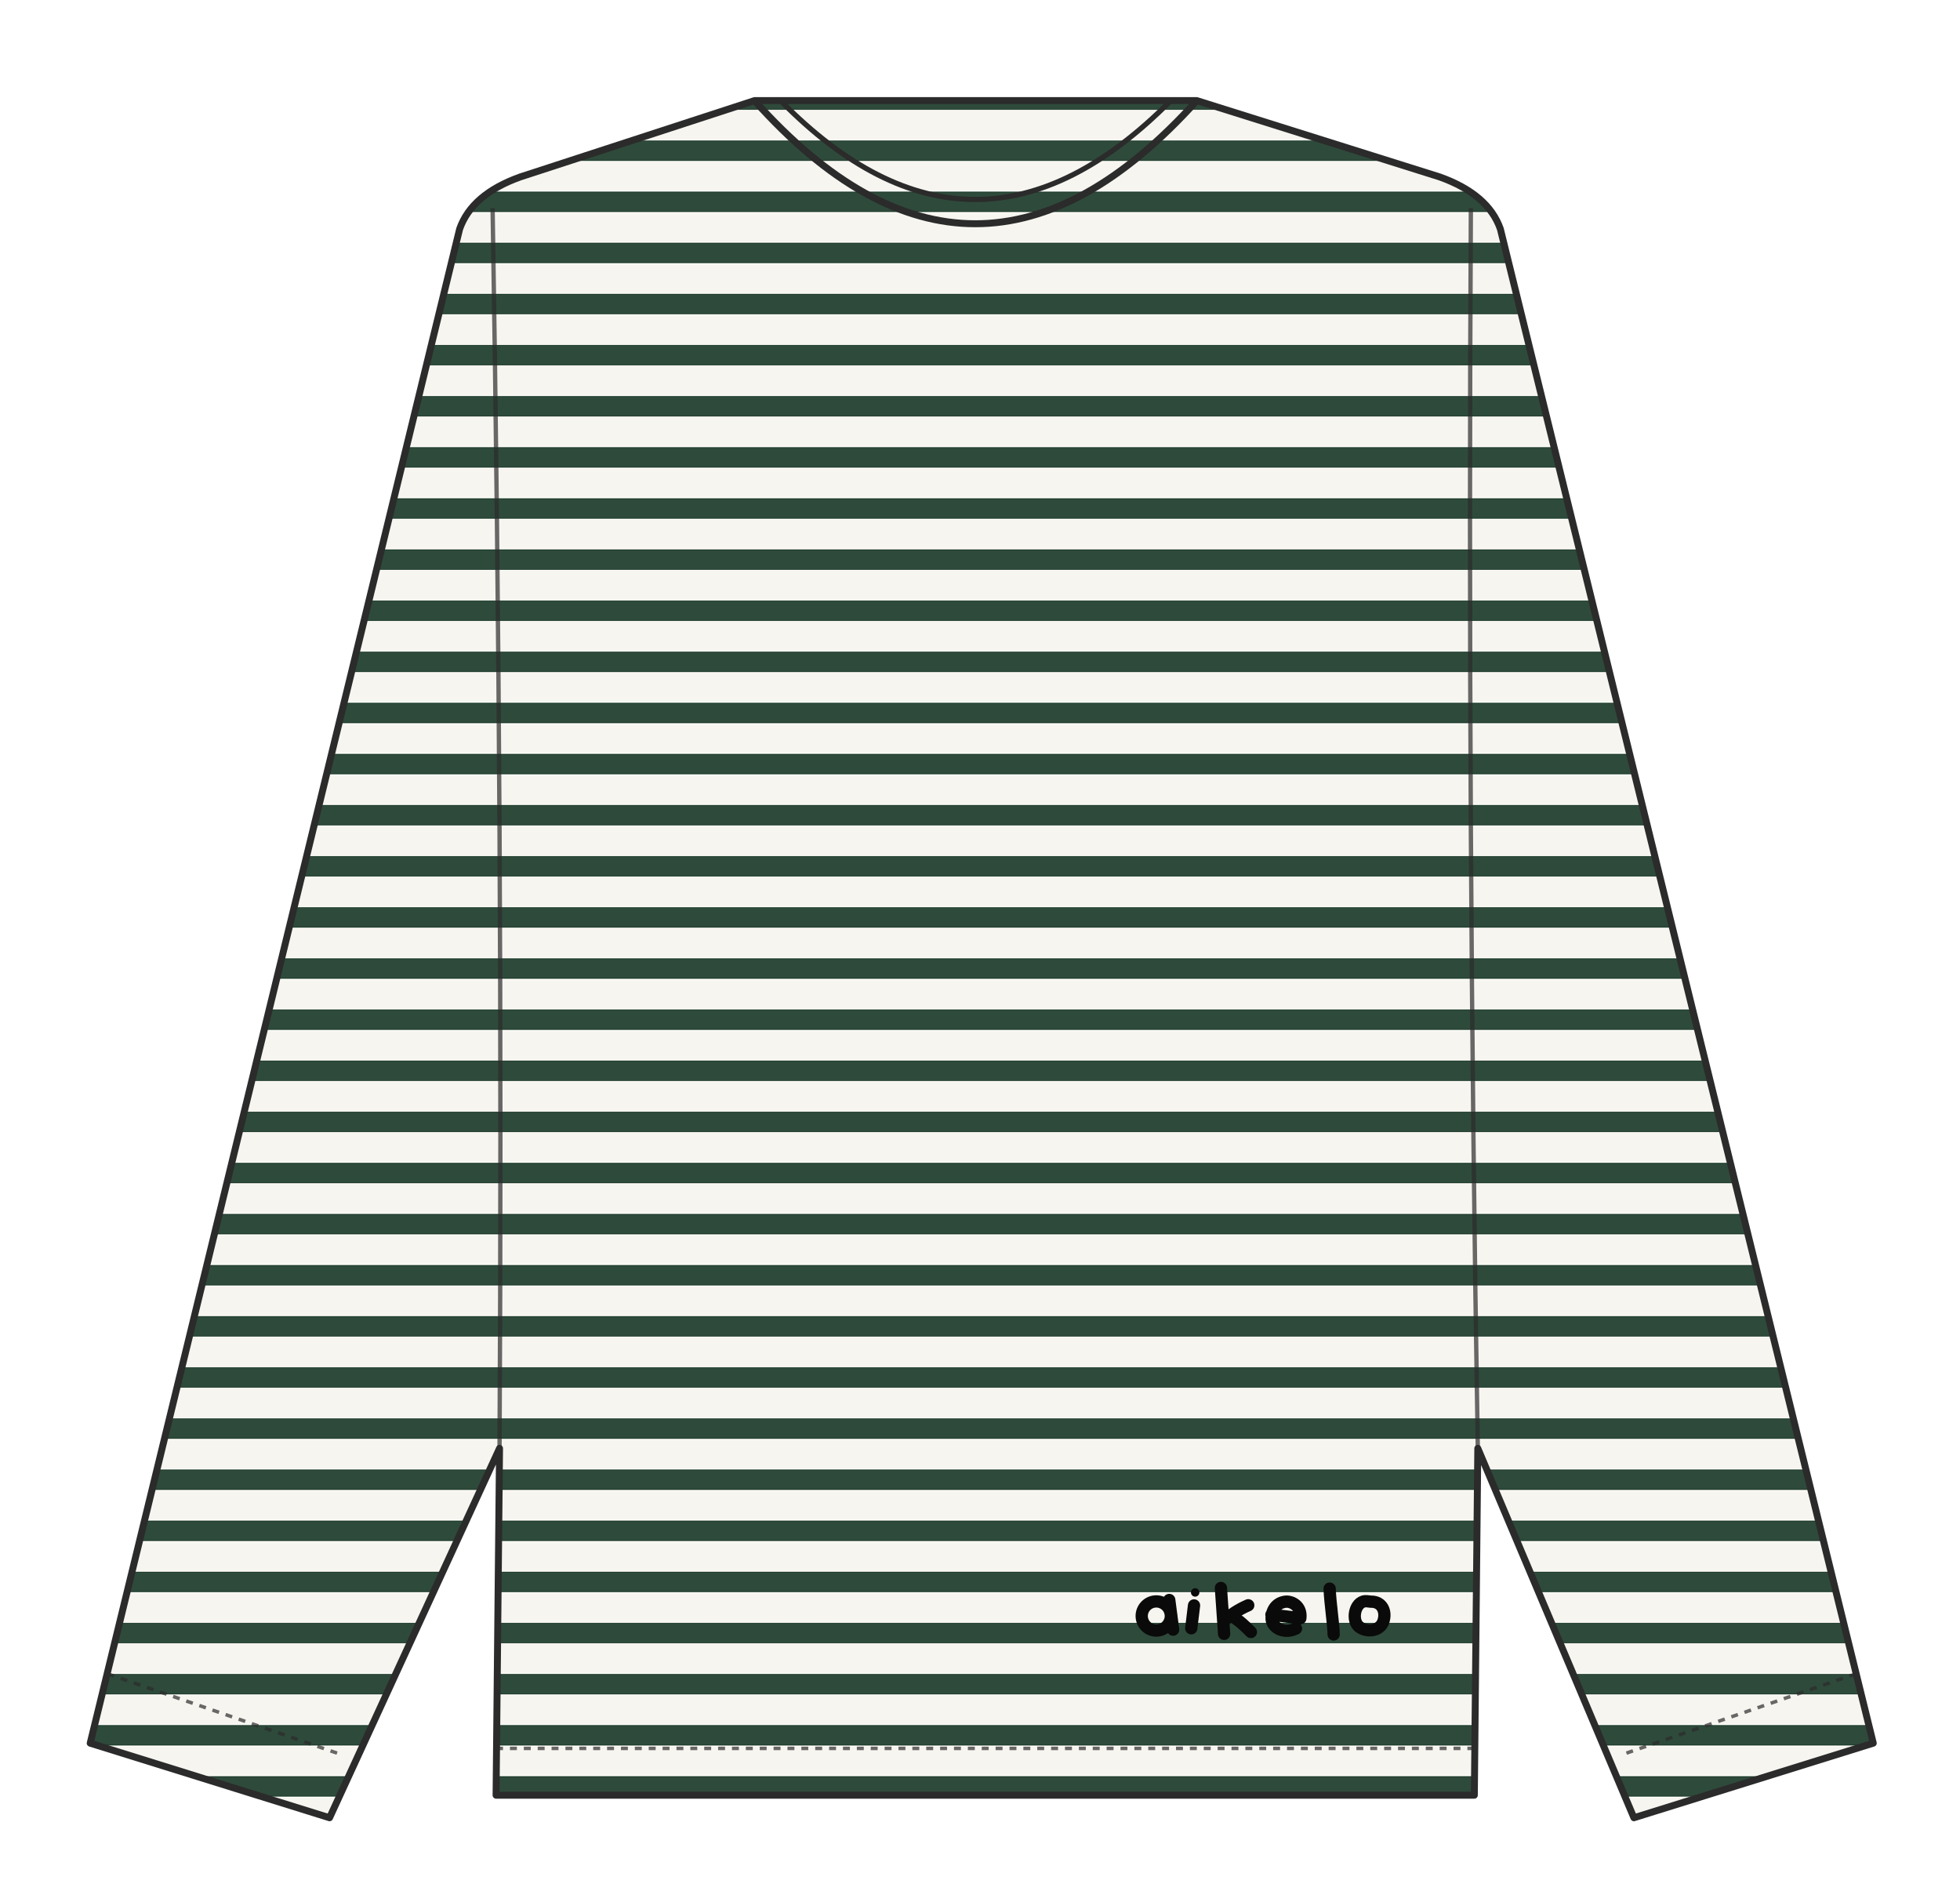
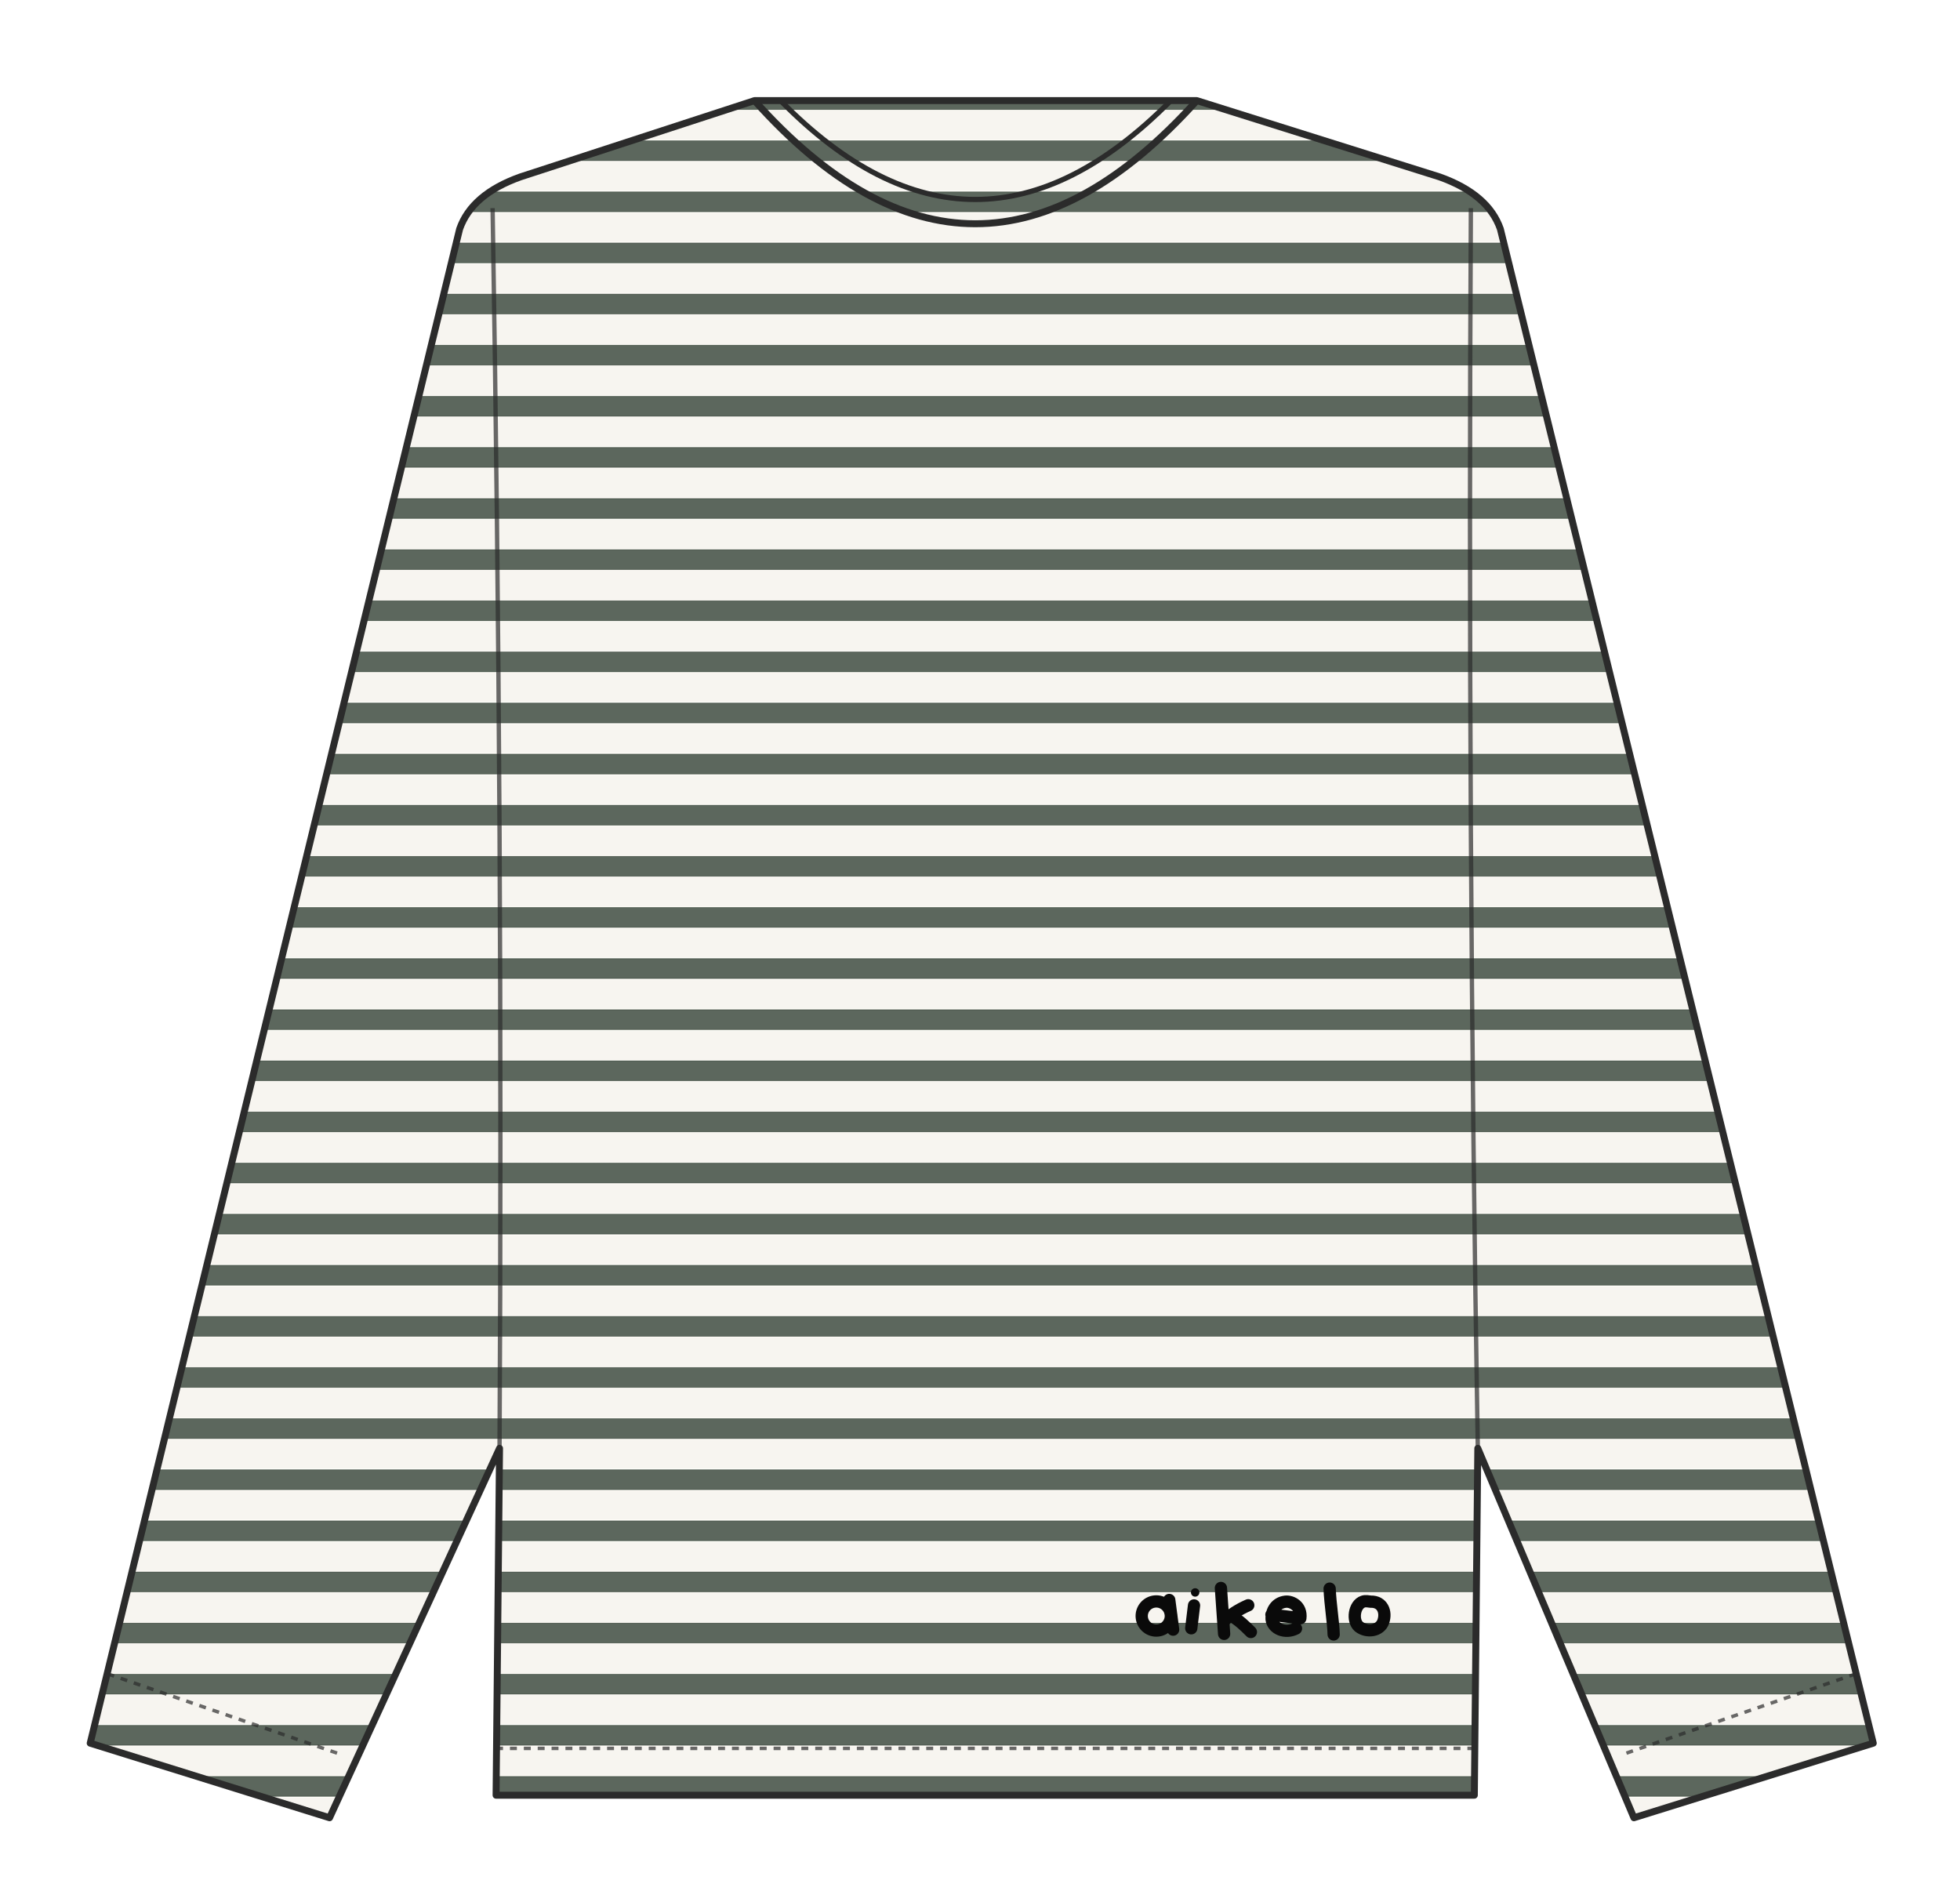
<svg xmlns="http://www.w3.org/2000/svg" viewBox="400 420 1130 1090">
  <defs>
    <pattern id="st2" width="10" height="29.47" patternUnits="userSpaceOnUse">
      <rect width="10" height="29.47" fill="#F7F5F0" />
-       <rect width="10" height="11.79" fill="#2E4A3B" />
+       <rect width="10" height="11.79" fill="#5C675D" />
    </pattern>
  </defs>
  <path d="M835,478 L700,522 Q672,532 665,552 L452,1425 L590,1468 L688,1255 L686,1455 L1250,1455 L1252,1255 L1342,1468 L1480,1425 L1265,552 Q1258,532 1230,522 L1090,478 Z" fill="url(#st2)" stroke="#2B2B2B" stroke-width="4" stroke-linejoin="round" />
  <path d="M684,540 Q690,900 688,1255 M1248,540 Q1246,900 1252,1255" fill="none" stroke="#2B2B2B" stroke-width="2.5" opacity=".7" />
  <path d="M686,1428 L1250,1428 M462,1385 L598,1432 M1470,1385 L1334,1432" fill="none" stroke="#2B2B2B" stroke-width="2" stroke-dasharray="4 4" opacity=".7" />
  <path d="M835,478 Q962,620 1090,478" fill="none" stroke="#2B2B2B" stroke-width="4" />
  <path d="M850,478 Q962,592 1075,478" fill="none" stroke="#2B2B2B" stroke-width="3" />
  <g transform="translate(485.63 466.00) scale(1.4735)">
    <g transform="translate(-19.0 -5.8) scale(1.15)" />
    <g transform="translate(385.9 592.9) rotate(-6) scale(0.15)" opacity="1" fill="none" stroke="#0A0A0A" stroke-width="32" stroke-linecap="round" stroke-linejoin="round">
      <circle cx="50" cy="60" r="38" />
      <path d="M88 22 L90 100" />
    </g>
    <g transform="translate(407.8 590.8) rotate(5) scale(0.15)" opacity="1" fill="none" stroke="#0A0A0A" stroke-width="32" stroke-linecap="round" stroke-linejoin="round">
      <path d="M12 40 L10 100" />
      <circle cx="12" cy="6" r="11" fill="#0A0A0A" stroke="none" />
    </g>
    <g transform="translate(418.3 593.2) rotate(-4) scale(0.15)" opacity="1" fill="none" stroke="#0A0A0A" stroke-width="32" stroke-linecap="round" stroke-linejoin="round">
      <path d="M10 -20 L10 100" />
      <path d="M78 30 C50 40 30 52 12 66" />
      <path d="M34 56 C52 68 66 84 80 100" />
    </g>
    <g transform="translate(438.7 591.1) rotate(7) scale(0.15)" opacity="1" fill="none" stroke="#0A0A0A" stroke-width="32" stroke-linecap="round" stroke-linejoin="round">
      <path d="M12 62 H88 C88 30 60 20 44 24 C20 30 10 52 14 74 C20 98 54 108 80 90" />
    </g>
    <g transform="translate(460.6 593.5) rotate(-5) scale(0.15)" opacity="1" fill="none" stroke="#0A0A0A" stroke-width="32" stroke-linecap="round" stroke-linejoin="round">
      <path d="M12 -20 C10 20 14 70 12 100" />
    </g>
    <g transform="translate(471.1 591.4) rotate(6) scale(0.15)" opacity="1" fill="none" stroke="#0A0A0A" stroke-width="32" stroke-linecap="round" stroke-linejoin="round">
      <path d="M50 22 C80 18 94 44 88 70 C82 96 48 104 26 90 C6 76 8 34 30 24 C36 21 44 22 50 22Z" />
    </g>
  </g>
</svg>
